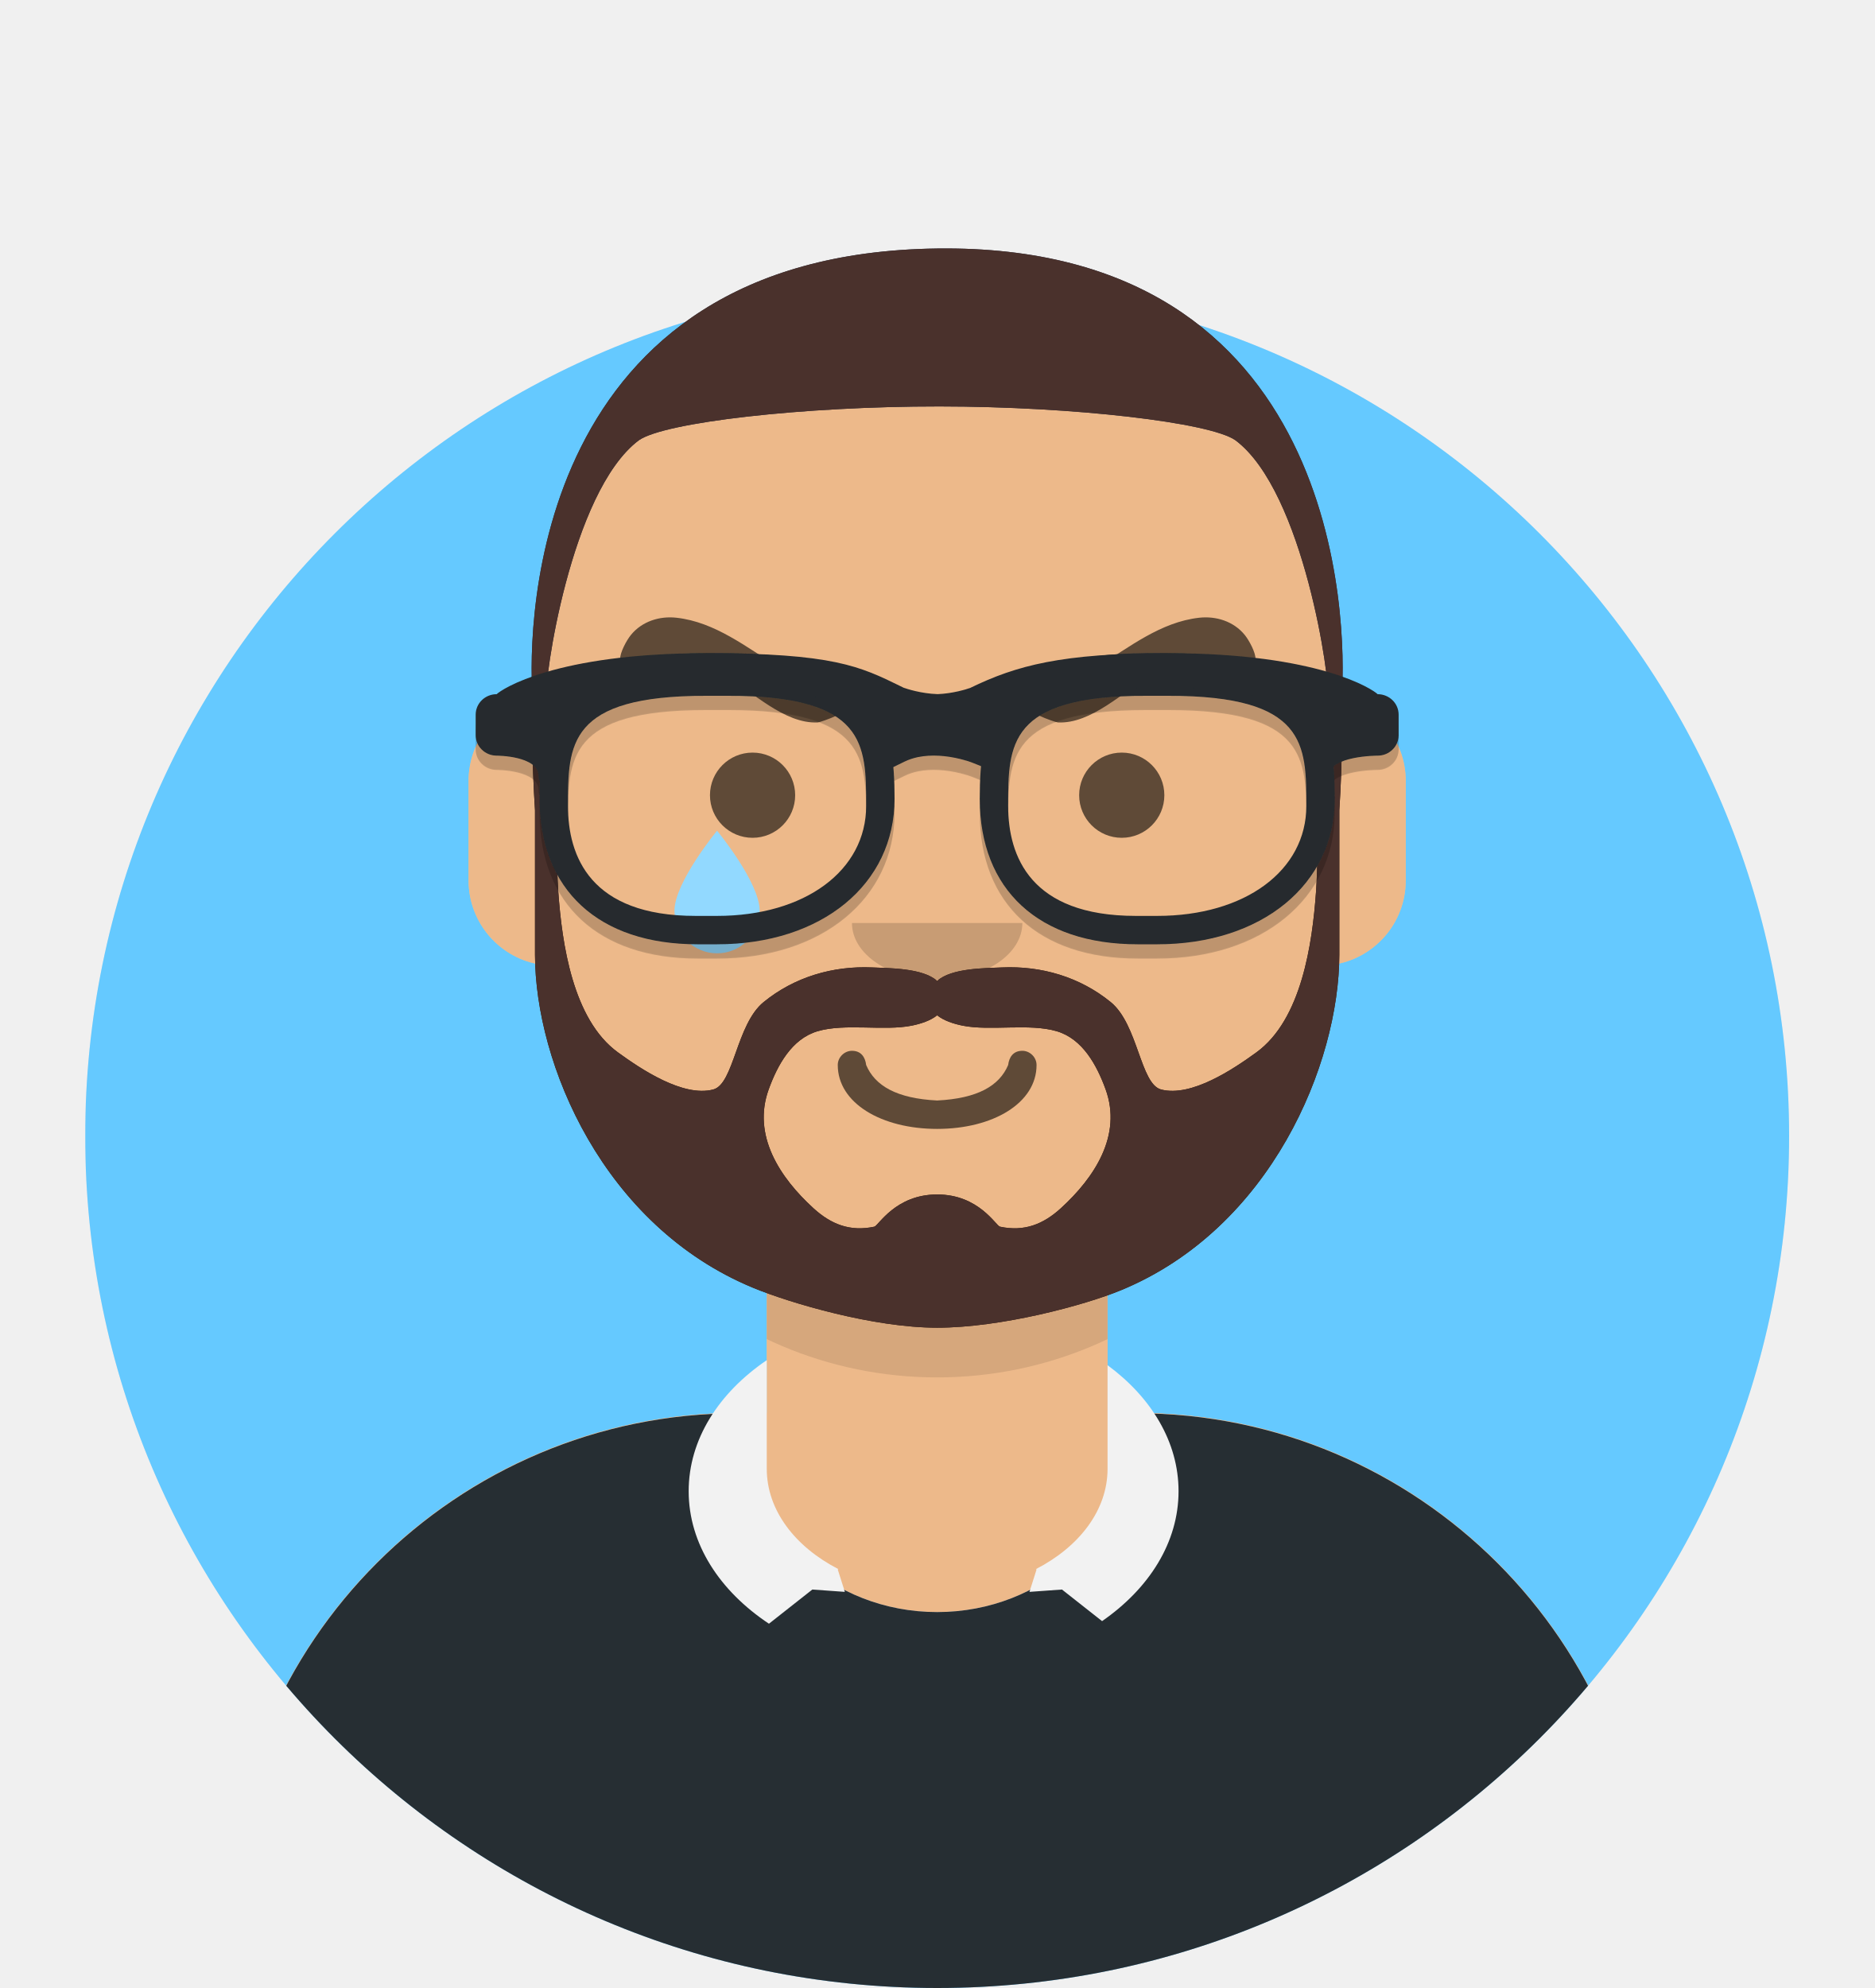
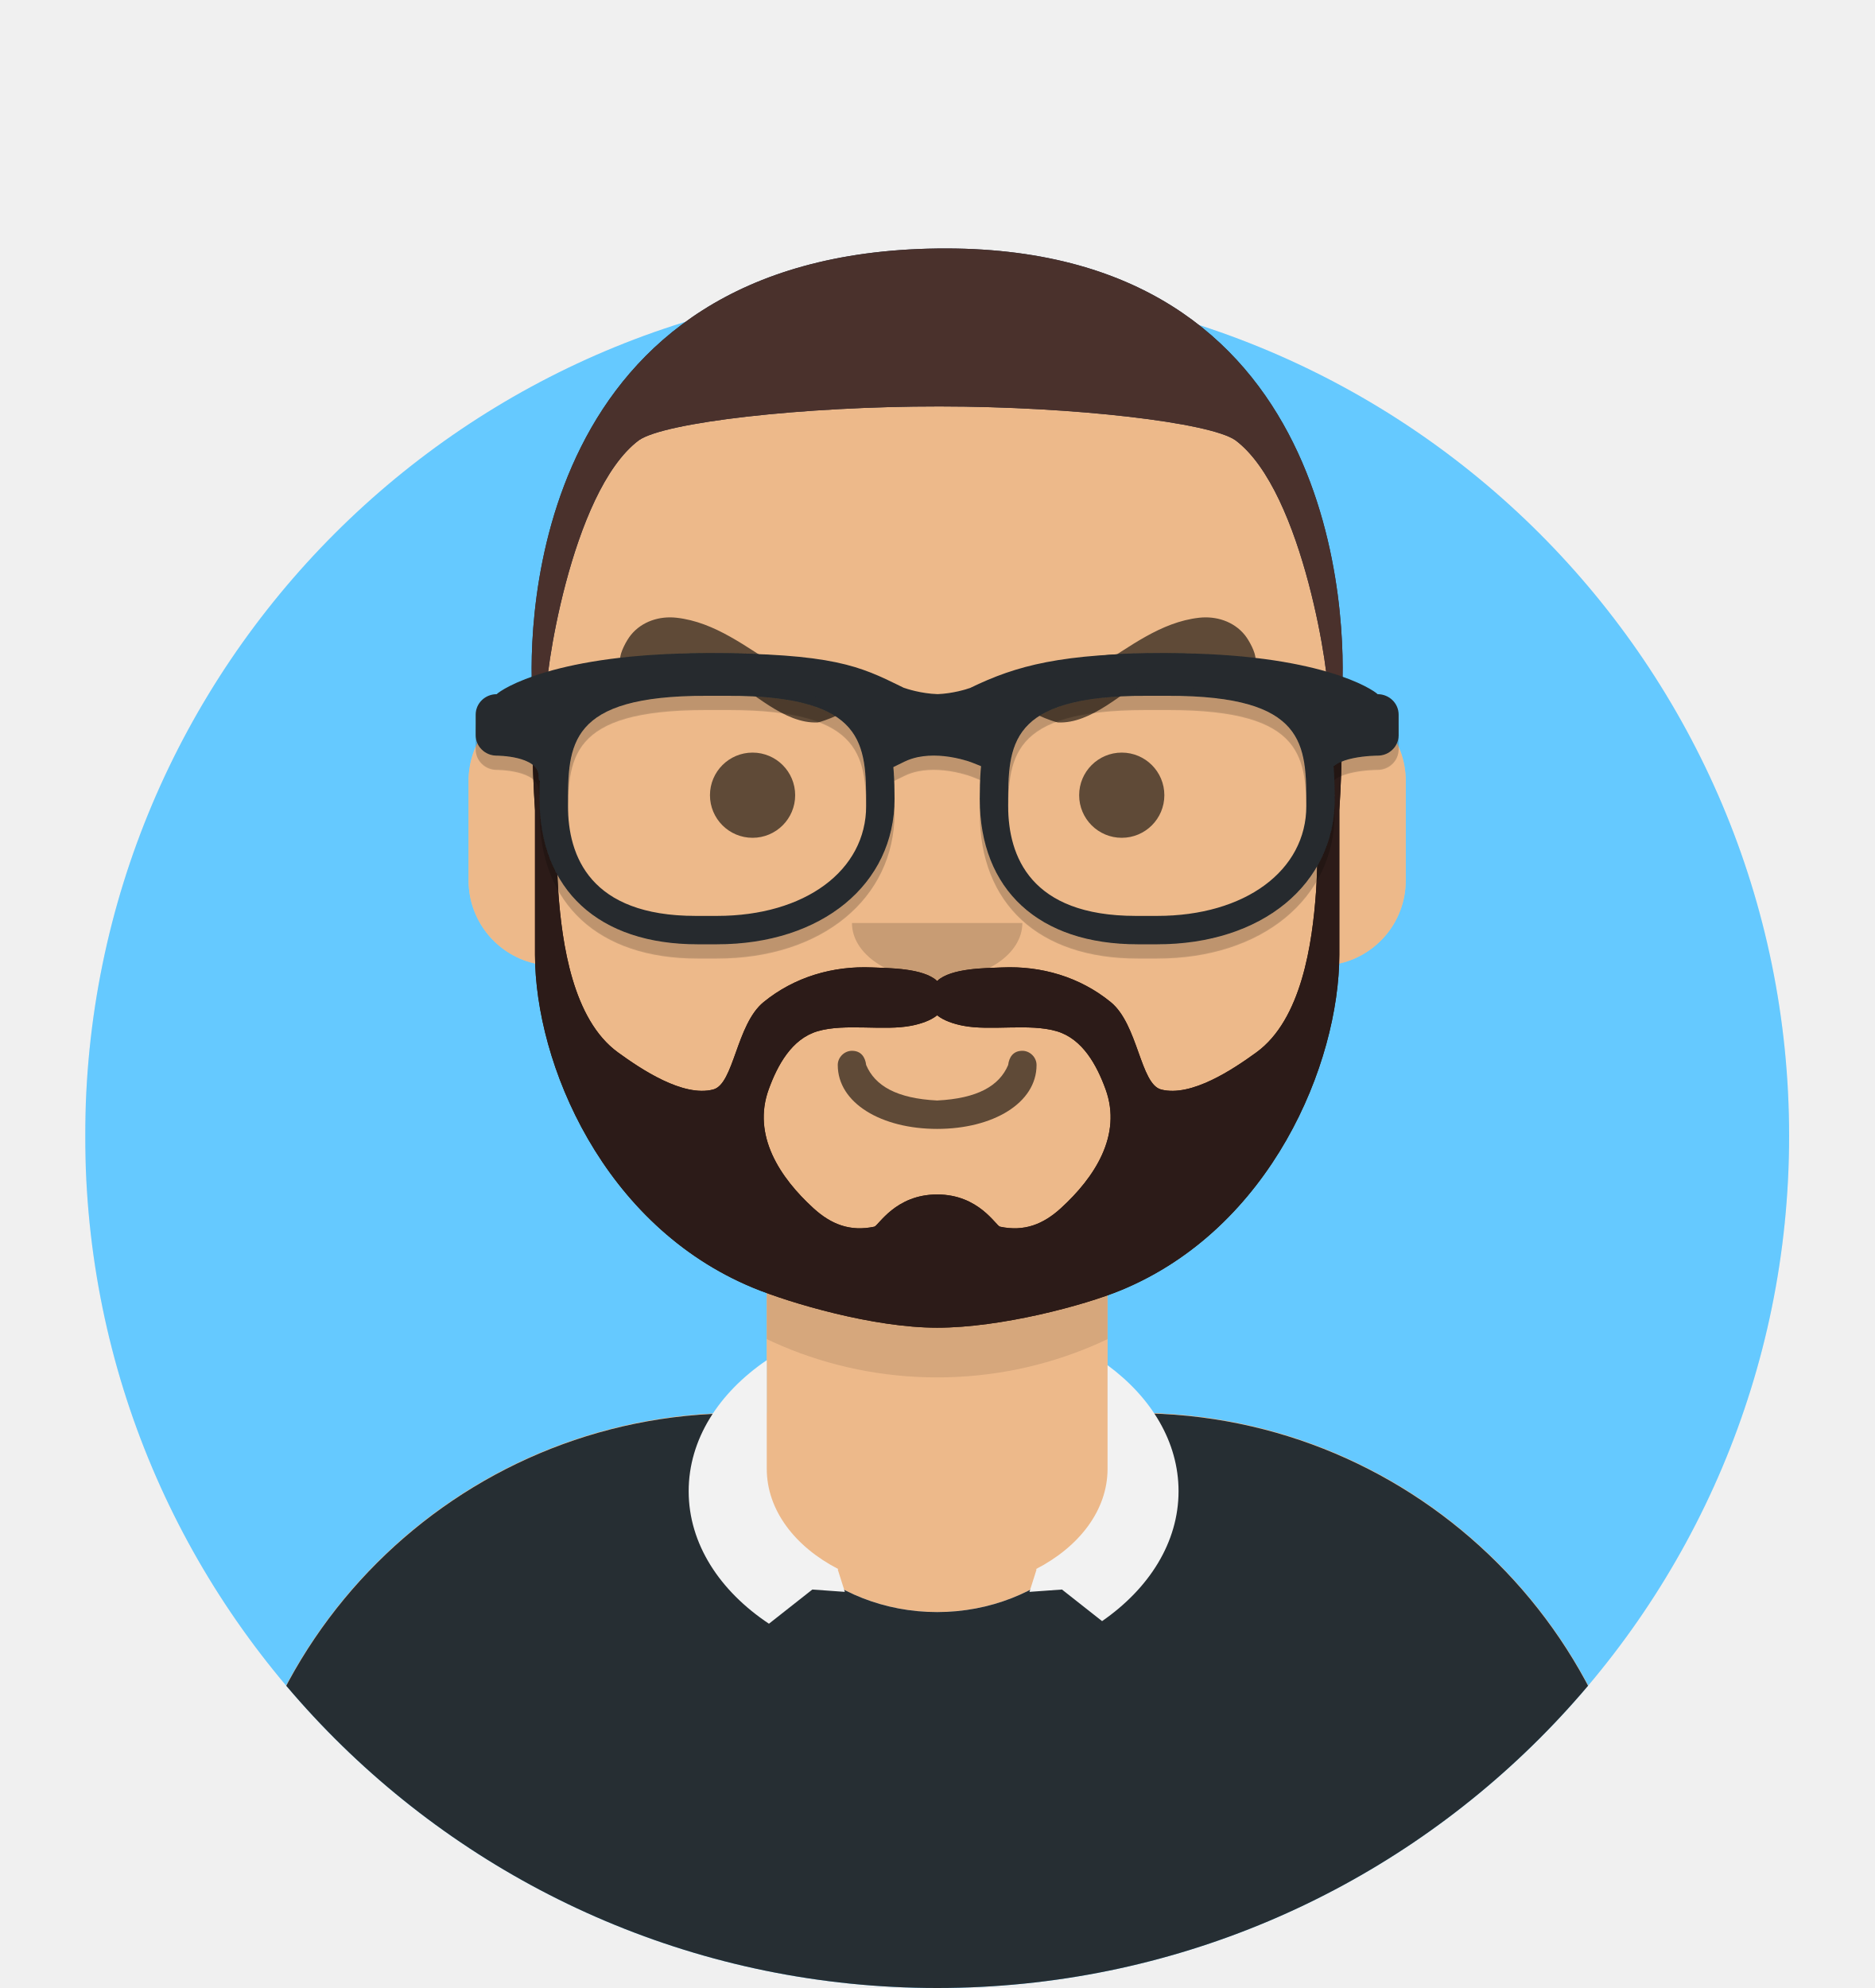
<svg xmlns="http://www.w3.org/2000/svg" xmlns:xlink="http://www.w3.org/1999/xlink" width="264px" height="280px" viewBox="0 0 264 280" version="1.1">
  <defs>
    <circle id="react-path-1" cx="120" cy="120" r="120" />
    <path d="M12,160 C12,226.274 65.726,280 132,280 C198.274,280 252,226.274 252,160 L264,160 L264,-1.42108547e-14 L-3.19744231e-14,-1.42108547e-14 L-3.19744231e-14,160 L12,160 Z" id="react-path-2" />
    <path d="M124,144.611 L124,163 L128,163 L128,163 C167.765,163 200,195.235 200,235 L200,244 L0,244 L0,235 C-4.86974701e-15,195.235 32.235,163 72,163 L72,163 L76,163 L76,144.611 C58.763,136.422 46.372,119.687 44.305,99.881 C38.48,99.058 34,94.052 34,88 L34,74 C34,68.054 38.325,63.118 44,62.166 L44,56 L44,56 C44,25.072 69.072,5.68137151e-15 100,0 L100,0 L100,0 C130.928,-5.68137151e-15 156,25.072 156,56 L156,62.166 C161.675,63.118 166,68.054 166,74 L166,88 C166,94.052 161.52,99.058 155.695,99.881 C153.628,119.687 141.237,136.422 124,144.611 Z" id="react-path-3" />
  </defs>
  <g id="Avataaar" stroke="none" stroke-width="1" fill="none" fill-rule="evenodd">
    <g transform="translate(-825, -1100)" id="Avataaar/Circle">
      <g transform="translate(825, 1100)">
        <g id="Circle" stroke-width="1" fill-rule="evenodd" transform="translate(12, 40)">
          <mask id="react-mask-4" fill="white">
            <use xlink:href="#react-path-1" />
          </mask>
          <use id="Circle-Background" fill="#E6E6E6" xlink:href="#react-path-1" />
          <g id="Color/Palette/Blue-01" mask="url(#react-mask-4)" fill="#65C9FF">
            <rect id="🖍Color" x="0" y="0" width="240" height="240" />
          </g>
        </g>
        <mask id="react-mask-5" fill="white">
          <use xlink:href="#react-path-2" />
        </mask>
        <g id="Mask" />
        <g id="Avataaar" stroke-width="1" fill-rule="evenodd" mask="url(#react-mask-5)">
          <g id="Body" transform="translate(32, 36)">
            <mask id="react-mask-6" fill="white">
              <use xlink:href="#react-path-3" />
            </mask>
            <use fill="#D0C6AC" xlink:href="#react-path-3" />
            <g id="Skin/👶🏽-03-Brown" mask="url(#react-mask-6)" fill="#EDB98A">
              <g transform="translate(0, 0)" id="Color">
                <rect x="0" y="0" width="264" height="280" />
              </g>
            </g>
            <path d="M156,79 L156,102 C156,132.928 130.928,158 100,158 C69.072,158 44,132.928 44,102 L44,79 L44,94 C44,124.928 69.072,150 100,150 C130.928,150 156,124.928 156,94 L156,79 Z" id="Neck-Shadow" fill-opacity="0.1" fill="#000000" mask="url(#react-mask-6)" />
          </g>
          <g id="Clothing/Collar-+-Sweater" transform="translate(0, 170)">
            <defs>
              <path d="M105.192,29.052 L104,29.052 L104,29.052 C64.235,29.052 32,61.287 32,101.052 L32,110 L232,110 L232,101.052 C232,61.287 199.765,29.052 160,29.052 L160,29.052 L158.808,29.052 C158.935,30.035 159,31.036 159,32.052 C159,45.859 146.912,57.052 132,57.052 C117.088,57.052 105,45.859 105,32.052 C105,31.036 105.065,30.035 105.192,29.052 Z" id="react-path-247" />
            </defs>
            <mask id="react-mask-248" fill="white">
              <use xlink:href="#react-path-247" />
            </mask>
            <use id="Clothes" fill="#E6E6E6" fill-rule="evenodd" xlink:href="#react-path-247" />
            <g id="Color/Palette/Gray-01" mask="url(#react-mask-248)" fill-rule="evenodd" fill="#262E33">
              <rect id="🖍Color" x="0" y="0" width="264" height="110" />
            </g>
            <path d="M156,22.279 C162.182,26.835 166,33.106 166,40.028 C166,47.233 161.863,53.733 155.229,58.327 L149.579,53.876 L145,54.208 L146,51.057 L145.922,50.996 C152.022,47.853 156,42.7 156,36.877 L156,22.279 Z M108,21.571 C101.233,26.174 97,32.74 97,40.028 C97,47.426 101.362,54.08 108.308,58.692 L114.421,53.876 L119,54.208 L118,51.057 L118.078,50.996 C111.978,47.853 108,42.7 108,36.877 L108,21.571 Z" id="Collar" fill="#F2F2F2" fill-rule="evenodd" />
          </g>
          <g id="Face" transform="translate(76, 82)" fill="#000000">
            <g id="Mouth/Twinkle" transform="translate(2, 52)" fill-opacity="0.6" fill-rule="nonzero" fill="#000000">
              <path d="M40,16 C40,21.372 46.158,25 54,25 C61.842,25 68,21.372 68,16 C68,14.895 67.05,14 66,14 C64.707,14 64.13,14.905 64,16 C62.758,18.938 59.683,20.716 54,21 C48.317,20.716 45.242,18.938 44,16 C43.87,14.905 43.293,14 42,14 C40.95,14 40,14.895 40,16 Z" id="Mouth" />
            </g>
            <g id="Nose/Default" transform="translate(28, 40)" fill-opacity="0.16">
              <path d="M16,8 C16,12.418 21.373,16 28,16 L28,16 C34.627,16 40,12.418 40,8" id="Nose" />
            </g>
-             <g id="Eyes/Cry-😢" transform="translate(0, 8)">
-               <circle id="Eye" fill-opacity="0.6" fill="#000000" fill-rule="evenodd" cx="30" cy="22" r="6" />
-               <path d="M25,27 C25,27 19,34.271 19,38.271 C19,41.585 21.686,44.271 25,44.271 C28.314,44.271 31,41.585 31,38.271 C31,34.271 25,27 25,27 Z" id="Drop" fill="#92D9FF" fill-rule="nonzero" />
-               <circle id="Eye" fill-opacity="0.6" fill="#000000" fill-rule="evenodd" cx="82" cy="22" r="6" />
+             <g id="Eyes/Default-😀" transform="translate(0, 8)" fill-opacity="0.6">
+               <circle id="Eye" cx="30" cy="22" r="6" />
+               <circle id="Eye" cx="82" cy="22" r="6" />
            </g>
            <g id="Eyebrow/Natural/Angry-Natural" fill-opacity="0.6">
              <path d="M44.857,12.228 C44.858,12.219 44.858,12.219 44.857,12.228 M17.586,7.892 C15.244,8.33 13.087,9.788 12.152,12.099 C11.801,12.967 11.392,14.924 11.708,15.807 C11.828,16.143 12.033,16.101 12.956,16.043 C14.644,15.937 16.933,13.662 18.748,13.256 C21.275,12.69 23.983,13.115 26.496,13.688 C30.811,14.673 36.485,17.788 40.946,16.17 C41.278,16.05 45.621,12.923 44.369,12.277 C43.924,11.907 41.137,12.085 40.622,11.999 C38.228,11.597 35.73,10.935 33.373,10.327 C28.233,9 22.967,6.881 17.586,7.892" id="Eyebrows-The-Web" transform="translate(28.0947, 12.1275) rotate(17) translate(-28.0947, -12.1275) " />
              <path d="M100.918,12.209 C100.92,12.2 100.92,12.2 100.918,12.209 M73.586,7.892 C71.244,8.33 69.087,9.788 68.152,12.099 C67.801,12.967 67.392,14.924 67.708,15.807 C67.828,16.143 68.033,16.101 68.956,16.043 C70.644,15.937 72.933,13.662 74.748,13.256 C77.275,12.69 79.983,13.115 82.496,13.688 C86.811,14.673 92.485,17.788 96.946,16.17 C97.278,16.05 101.621,12.923 100.369,12.277 C99.924,11.907 97.137,12.085 96.622,11.999 C94.228,11.597 91.73,10.935 89.373,10.327 C84.233,9 78.967,6.881 73.586,7.892" id="Eyebrows-The-Web" transform="translate(84.0947, 12.1275) scale(-1, 1) rotate(17) translate(-84.0947, -12.1275) " />
            </g>
          </g>
          <g id="Top" stroke-width="1" fill-rule="evenodd">
            <defs>
-               <rect id="react-path-190" x="0" y="0" width="264" height="280" />
-               <path d="M1,64 C1.347,65.488 2.673,65.223 3,64 C2.537,62.446 6.296,35.248 16,28 C19.618,25.483 39.008,23.232 58.313,23.246 C77.409,23.259 96.421,25.511 100,28 C109.704,35.248 113.463,62.446 113,64 C113.327,65.223 114.653,65.488 115,64 C115.719,53.702 115,0.274 58,1 C1,1.726 0.281,53.702 1,64 Z" id="react-path-191" />
-               <filter x="-0.8%" y="-2.0%" width="101.5%" height="108.0%" filterUnits="objectBoundingBox" id="react-filter-187">
+               <rect id="react-path-278" x="0" y="0" width="264" height="280" />
+               <path d="M1,64 C1.347,65.488 2.673,65.223 3,64 C2.537,62.446 6.296,35.248 16,28 C19.618,25.483 39.008,23.232 58.313,23.246 C77.409,23.259 96.421,25.511 100,28 C109.704,35.248 113.463,62.446 113,64 C113.327,65.223 114.653,65.488 115,64 C115.719,53.702 115,0.274 58,1 C1,1.726 0.281,53.702 1,64 Z" id="react-path-279" />
+               <filter x="-0.8%" y="-2.0%" width="101.5%" height="108.0%" filterUnits="objectBoundingBox" id="react-filter-275">
                <feOffset dx="0" dy="2" in="SourceAlpha" result="shadowOffsetOuter1" />
                <feColorMatrix values="0 0 0 0 0   0 0 0 0 0   0 0 0 0 0  0 0 0 0.16 0" type="matrix" in="shadowOffsetOuter1" result="shadowMatrixOuter1" />
                <feMerge>
                  <feMergeNode in="shadowMatrixOuter1" />
                  <feMergeNode in="SourceGraphic" />
                </feMerge>
              </filter>
            </defs>
-             <mask id="react-mask-188" fill="white">
-               <use xlink:href="#react-path-190" />
+             <mask id="react-mask-276" fill="white">
+               <use xlink:href="#react-path-278" />
            </mask>
            <g id="Mask" />
-             <g id="Top/Short-Hair/The-Caesar" mask="url(#react-mask-188)">
+             <g id="Top/Short-Hair/The-Caesar" mask="url(#react-mask-276)">
              <g transform="translate(-1, 0)">
                <g id="Facial-Hair/Beard-Light" transform="translate(49, 72)">
                  <defs>
-                     <path d="M101.428,98.169 C98.915,100.463 96.237,101.494 92.853,100.773 C92.271,100.649 89.896,96.235 84,96.235 C78.103,96.235 75.729,100.649 75.147,100.773 C71.762,101.494 69.085,100.463 66.571,98.169 C61.846,93.856 57.917,87.908 60.278,81.419 C61.508,78.037 63.51,74.324 67.151,73.246 C71.038,72.096 76.497,73.244 80.415,72.458 C81.684,72.204 83.071,71.751 84,71 C84.929,71.751 86.316,72.204 87.585,72.458 C91.503,73.244 96.961,72.096 100.849,73.246 C104.49,74.324 106.491,78.037 107.722,81.419 C110.083,87.908 106.154,93.856 101.428,98.169 M140.081,26 C136.671,34.4 137.988,44.858 137.357,53.676 C136.844,60.843 135.337,71.586 128.973,76.215 C125.718,78.582 119.794,82.56 115.542,81.45 C112.615,80.686 112.302,72.29 108.455,69.147 C104.092,65.582 98.643,64.016 93.149,64.258 C90.779,64.362 85.984,64.337 84,66.16 C82.016,64.337 77.222,64.362 74.851,64.258 C69.357,64.016 63.908,65.582 59.545,69.147 C55.698,72.29 55.386,80.686 52.458,81.45 C48.206,82.56 42.282,78.582 39.027,76.215 C32.662,71.586 31.156,60.843 30.643,53.676 C30.012,44.858 31.329,34.4 27.919,26 C26.26,26 27.354,42.129 27.354,42.129 L27.354,62.485 C27.386,77.773 36.935,100.655 58.108,109.393 C63.286,111.53 75.015,115 84,115 C92.985,115 104.714,111.86 109.892,109.723 C131.065,100.986 140.614,77.773 140.646,62.485 L140.646,42.129 C140.646,42.129 141.74,26 140.081,26" id="react-path-276" />
+                     <path d="M101.428,98.169 C98.915,100.463 96.237,101.494 92.853,100.773 C92.271,100.649 89.896,96.235 84,96.235 C78.103,96.235 75.729,100.649 75.147,100.773 C71.762,101.494 69.085,100.463 66.571,98.169 C61.846,93.856 57.917,87.908 60.278,81.419 C61.508,78.037 63.51,74.324 67.151,73.246 C71.038,72.096 76.497,73.244 80.415,72.458 C81.684,72.204 83.071,71.751 84,71 C84.929,71.751 86.316,72.204 87.585,72.458 C91.503,73.244 96.961,72.096 100.849,73.246 C104.49,74.324 106.491,78.037 107.722,81.419 C110.083,87.908 106.154,93.856 101.428,98.169 M140.081,26 C136.671,34.4 137.988,44.858 137.357,53.676 C136.844,60.843 135.337,71.586 128.973,76.215 C125.718,78.582 119.794,82.56 115.542,81.45 C112.615,80.686 112.302,72.29 108.455,69.147 C104.092,65.582 98.643,64.016 93.149,64.258 C90.779,64.362 85.984,64.337 84,66.16 C82.016,64.337 77.222,64.362 74.851,64.258 C69.357,64.016 63.908,65.582 59.545,69.147 C55.698,72.29 55.386,80.686 52.458,81.45 C48.206,82.56 42.282,78.582 39.027,76.215 C32.662,71.586 31.156,60.843 30.643,53.676 C30.012,44.858 31.329,34.4 27.919,26 C26.26,26 27.354,42.129 27.354,42.129 L27.354,62.485 C27.386,77.773 36.935,100.655 58.108,109.393 C63.286,111.53 75.015,115 84,115 C92.985,115 104.714,111.86 109.892,109.723 C131.065,100.986 140.614,77.773 140.646,62.485 L140.646,42.129 C140.646,42.129 141.74,26 140.081,26" id="react-path-281" />
                  </defs>
-                   <mask id="react-mask-275" fill="white">
-                     <use xlink:href="#react-path-276" />
+                   <mask id="react-mask-280" fill="white">
+                     <use xlink:href="#react-path-281" />
                  </mask>
-                   <use id="Lite-Beard" fill="#331B0C" fill-rule="evenodd" xlink:href="#react-path-276" />
-                   <g id="Color/Hair/Brown" mask="url(#react-mask-275)" fill="#4A312C">
+                   <use id="Lite-Beard" fill="#331B0C" fill-rule="evenodd" xlink:href="#react-path-281" />
+                   <g id="Color/Hair/Brown" mask="url(#react-mask-280)" fill="#2C1B18">
                    <g transform="translate(-32, 0)" id="Color">
                      <rect x="0" y="0" width="264" height="244" />
                    </g>
                  </g>
                </g>
                <g id="Hair" stroke-width="1" fill-rule="evenodd" transform="translate(75, 34)">
-                   <mask id="react-mask-189" fill="white">
-                     <use xlink:href="#react-path-191" />
+                   <mask id="react-mask-277" fill="white">
+                     <use xlink:href="#react-path-279" />
                  </mask>
-                   <use id="Caesar" fill="#28354B" xlink:href="#react-path-191" />
-                   <g id="Skin/👶🏽-03-Brown" mask="url(#react-mask-189)" fill="#4A312C">
+                   <use id="Caesar" fill="#28354B" xlink:href="#react-path-279" />
+                   <g id="Skin/👶🏽-03-Brown" mask="url(#react-mask-277)" fill="#4A312C">
                    <g transform="translate(0, 0) " id="Color">
                      <rect x="0" y="0" width="264" height="280" />
                    </g>
                  </g>
                </g>
                <g id="Top/_Resources/Prescription-02" fill="none" transform="translate(62, 85)" stroke-width="1">
                  <defs>
-                     <filter x="-0.8%" y="-2.4%" width="101.5%" height="109.8%" filterUnits="objectBoundingBox" id="react-filter-253">
+                     <filter x="-0.8%" y="-2.4%" width="101.5%" height="109.8%" filterUnits="objectBoundingBox" id="react-filter-291">
                      <feOffset dx="0" dy="2" in="SourceAlpha" result="shadowOffsetOuter1" />
                      <feColorMatrix values="0 0 0 0 0   0 0 0 0 0   0 0 0 0 0  0 0 0 0.2 0" type="matrix" in="shadowOffsetOuter1" result="shadowMatrixOuter1" />
                      <feMerge>
                        <feMergeNode in="shadowMatrixOuter1" />
                        <feMergeNode in="SourceGraphic" />
                      </feMerge>
                    </filter>
                  </defs>
-                   <g id="Wayfarers" filter="url(#react-filter-253)" transform="translate(6, 7)" fill="#252C2F">
+                   <g id="Wayfarers" filter="url(#react-filter-291)" transform="translate(6, 7)" fill="#252C2F">
                    <path d="M34,41 L31.242,41 C17.315,41 9,33.336 9,20.5 C9,10.127 10.817,0 32.53,0 L35.47,0 C57.183,0 59,10.127 59,20.5 C59,32.569 48.721,41 34,41 Z M32.385,6 C13,6 13,12.841 13,21.502 C13,28.572 16.116,37 30.971,37 L34,37 C46.365,37 55,30.627 55,21.502 C55,12.841 55,6 35.615,6 L32.385,6 Z" id="Left" fill-rule="nonzero" />
                    <path d="M96,41 L93.242,41 C79.315,41 71,33.336 71,20.5 C71,10.127 72.817,0 94.53,0 L97.47,0 C119.183,0 121,10.127 121,20.5 C121,32.569 110.721,41 96,41 Z M94.385,6 C75,6 75,12.841 75,21.502 C75,28.572 78.119,37 92.971,37 L96,37 C108.365,37 117,30.627 117,21.502 C117,12.841 117,6 97.615,6 L94.385,6 Z" id="Right" fill-rule="nonzero" />
                    <path d="M2.955,5.772 C3.646,5.096 11.21,0 32.5,0 C50.351,0 54.13,1.853 59.85,4.652 L60.269,4.859 C60.667,4.999 62.7,5.69 65.079,5.766 C67.246,5.673 69.1,5.085 69.642,4.897 C76.17,1.722 82.561,0 97.5,0 C118.79,0 126.354,5.096 127.045,5.772 C128.679,5.772 130,7.062 130,8.657 L130,11.543 C130,13.139 128.679,14.429 127.045,14.429 C127.045,14.429 120.144,14.429 120.144,17.315 C120.144,20.2 118.182,13.139 118.182,11.543 L118.182,8.732 C114.579,7.353 108.128,4.786 97.5,4.786 C85.658,4.786 79.761,6.886 74.702,8.971 L74.759,9.108 L74.756,11.094 L72.539,16.444 L69.8,15.361 C69.556,15.264 69.028,15.09 68.296,14.91 C66.256,14.407 64.159,14.254 62.304,14.634 C61.624,14.774 60.992,14.984 60.413,15.267 L57.77,16.558 L55.127,11.396 L55.244,9.102 L55.325,8.907 C50.962,6.874 46.939,4.786 32.5,4.786 C21.872,4.786 15.422,7.352 11.818,8.731 L11.818,11.543 C11.818,13.139 8.864,20.2 8.864,17.315 C8.864,14.429 2.955,14.429 2.955,14.429 C1.324,14.429 0,13.139 0,11.543 L0,8.657 C0,7.062 1.324,5.772 2.955,5.772 Z" id="Stuff" fill-rule="nonzero" />
                  </g>
                </g>
              </g>
            </g>
          </g>
        </g>
      </g>
    </g>
  </g>
</svg>
